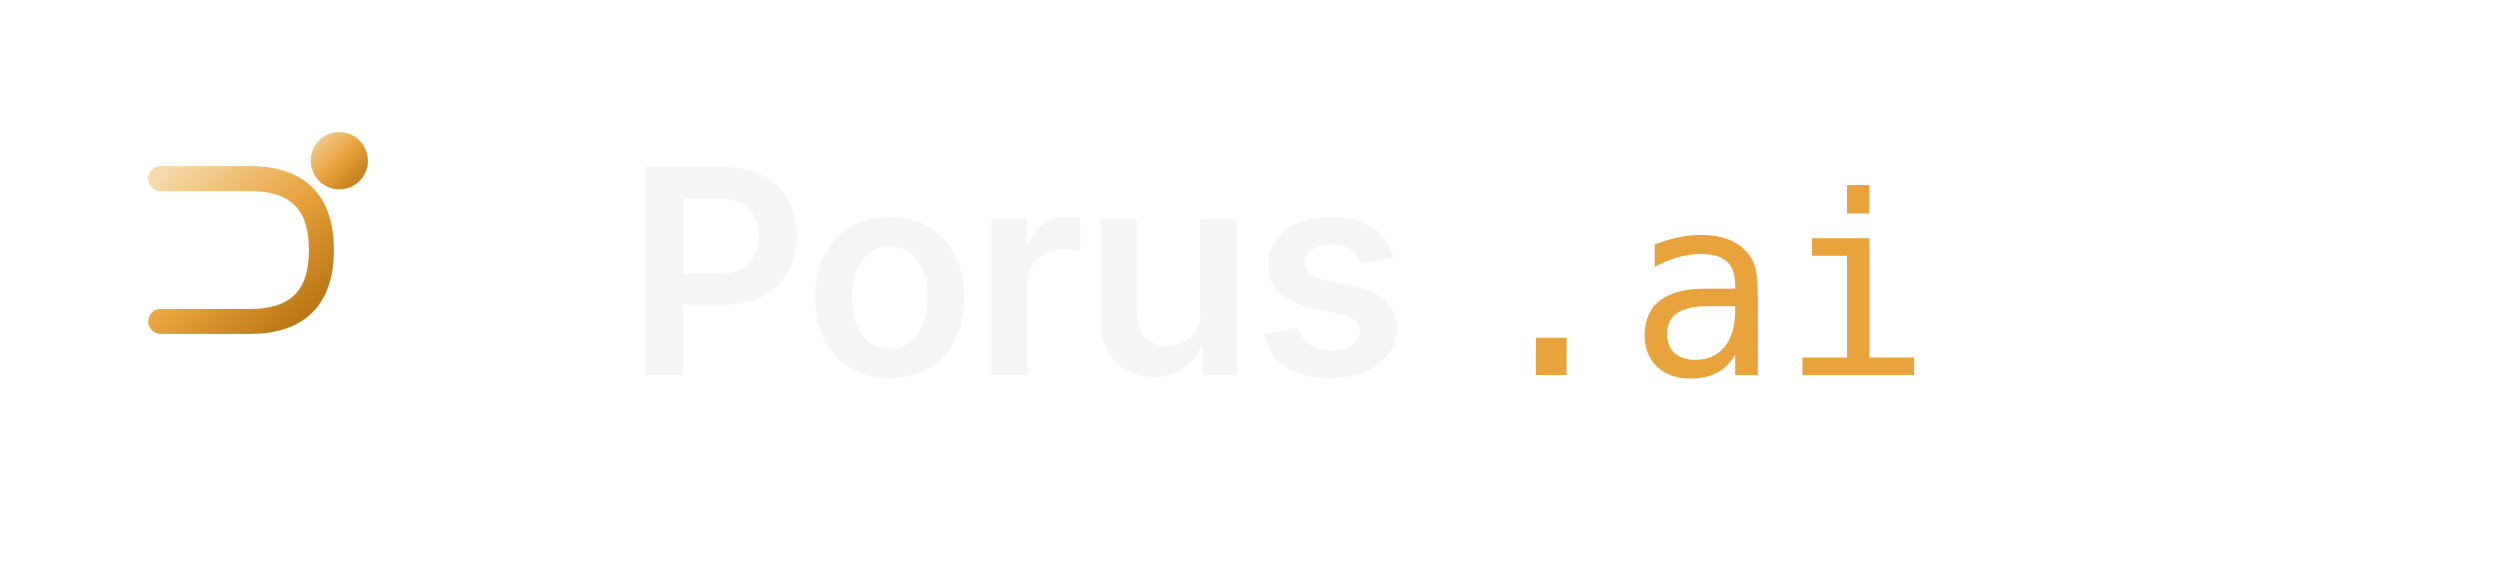
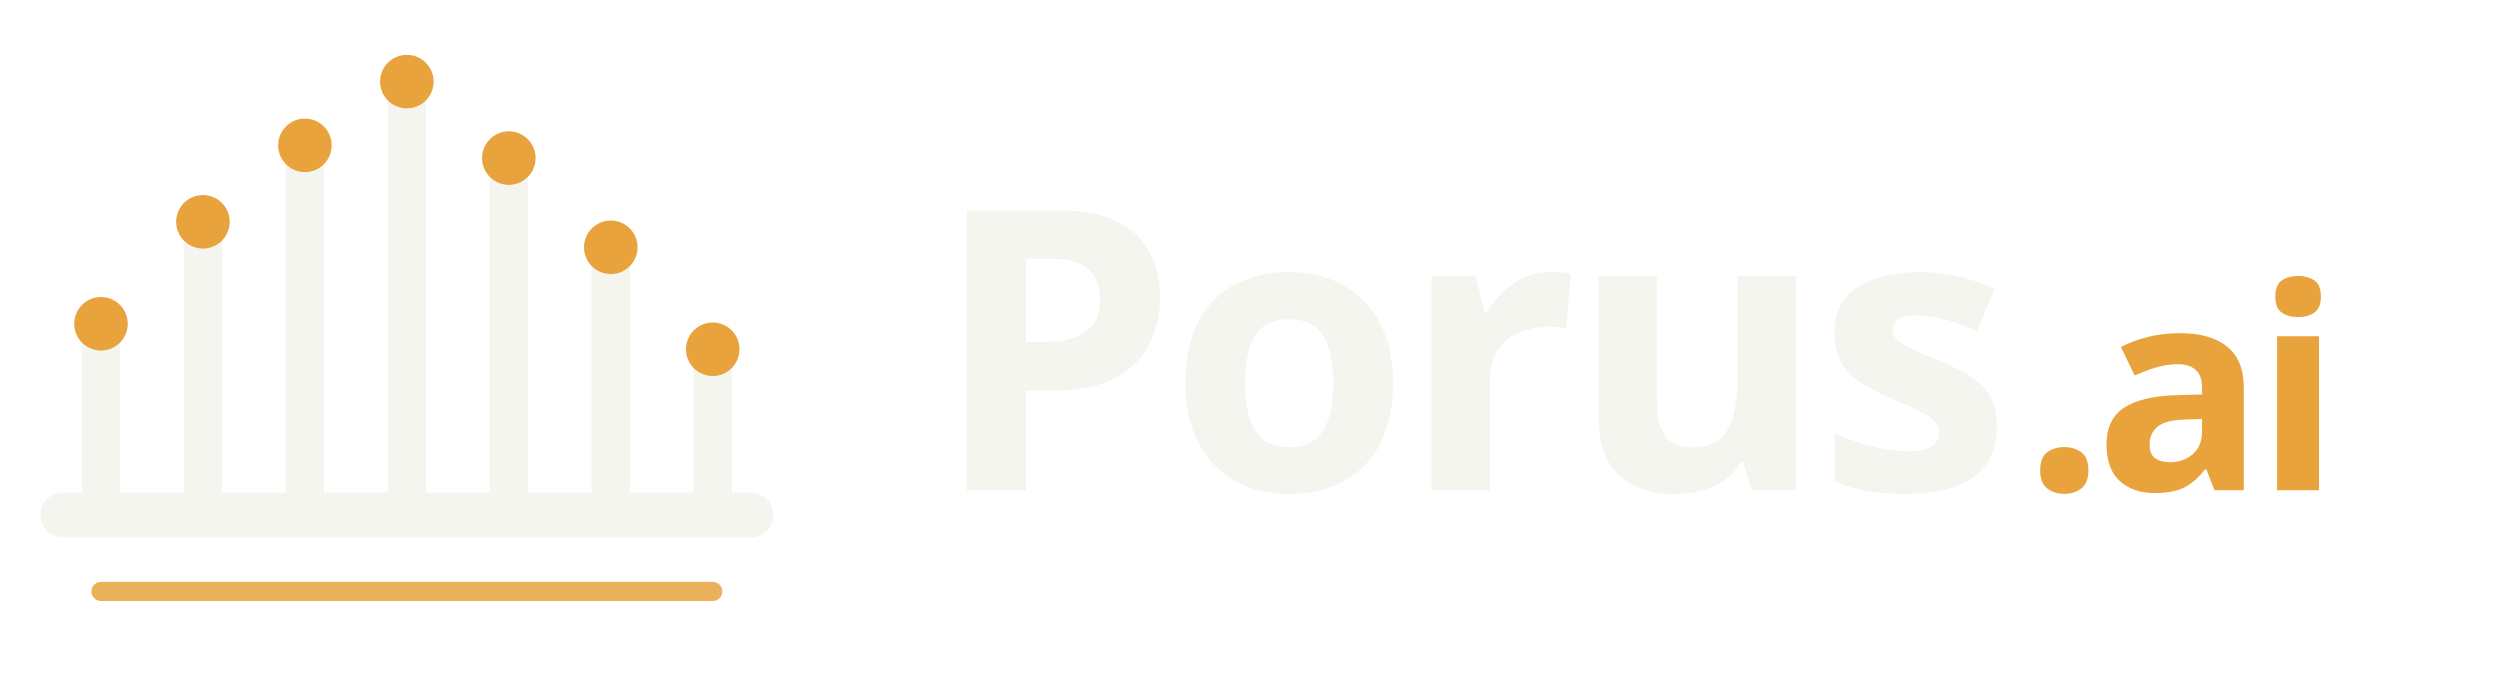
- <svg xmlns="http://www.w3.org/2000/svg" viewBox="0 0 280 64" role="img" aria-label="Porus.ai">
-   <defs>
-     <linearGradient id="grad-mark" x1="0" y1="0" x2="1" y2="1">
-       <stop offset="0" stop-color="#F5D9A8" />
-       <stop offset="0.5" stop-color="#E8A33D" />
-       <stop offset="1" stop-color="#B4700F" />
-     </linearGradient>
-   </defs>
-   <g>
-     <g stroke="url(#grad-mark)" stroke-width="2.8" fill="none" stroke-linecap="round" stroke-linejoin="round">
-       <line x1="18" y1="12" x2="18" y2="52" />
-       <path d="M18 20 L28 20 Q36 20 36 28 Q36 36 28 36 L18 36" />
-       <line x1="18" y1="52" x2="32" y2="52" />
+ <svg xmlns="http://www.w3.org/2000/svg" viewBox="0 0 204 56" role="img" aria-label="Porus.ai">
+   <g transform="translate(2 2.5) scale(0.52)" fill="none" stroke-linecap="round">
+     <g stroke="#F4F5EF" stroke-width="6">
+       <path d="M12 76V46" />
+       <path d="M28 76V30" />
+       <path d="M44 76V18" />
+       <path d="M60 76V8" />
+       <path d="M76 76V20" />
+       <path d="M92 76V34" />
+       <path d="M108 76V50" />
    </g>
-     <circle cx="38" cy="18" r="3.2" fill="url(#grad-mark)" />
-     <circle cx="38" cy="18" r="3.2" fill="url(#grad-mark)" opacity="0.3">
-       <animate attributeName="r" from="3.2" to="9" dur="2s" repeatCount="indefinite" />
-       <animate attributeName="opacity" from="0.3" to="0" dur="2s" repeatCount="indefinite" />
-     </circle>
+     <path d="M6 76H114" stroke="#F4F5EF" stroke-width="7" />
+     <path d="M12 88H108" stroke="#E8A33D" stroke-width="3" opacity="0.85" />
+     <g fill="#E8A33D" stroke="none">
+       <circle cx="12" cy="46" r="4.2" />
+       <circle cx="28" cy="30" r="4.2" />
+       <circle cx="44" cy="18" r="4.2" />
+       <circle cx="60" cy="8" r="4.2" />
+       <circle cx="76" cy="20" r="4.2" />
+       <circle cx="92" cy="34" r="4.2" />
+       <circle cx="108" cy="50" r="4.2" />
+     </g>
  </g>
-   <text x="70" y="42" font-family="-apple-system, 'SF Pro Display', 'Inter', sans-serif" font-size="32" font-weight="600" letter-spacing="-0.5" fill="#F5F5F7">
-     Porus
-     <tspan font-family="'SF Mono', monospace" font-size="28" font-weight="500" letter-spacing="0.2" fill="#E8A33D">.ai</tspan>
+   <text x="76" y="40" fill="#F4F5EF" font-family="Manrope, 'Noto Sans', Arial, sans-serif" font-size="32" font-weight="600" letter-spacing="-0.8">Porus<tspan fill="#E8A33D" font-size="23" dx="1">.ai</tspan>
  </text>
</svg>
